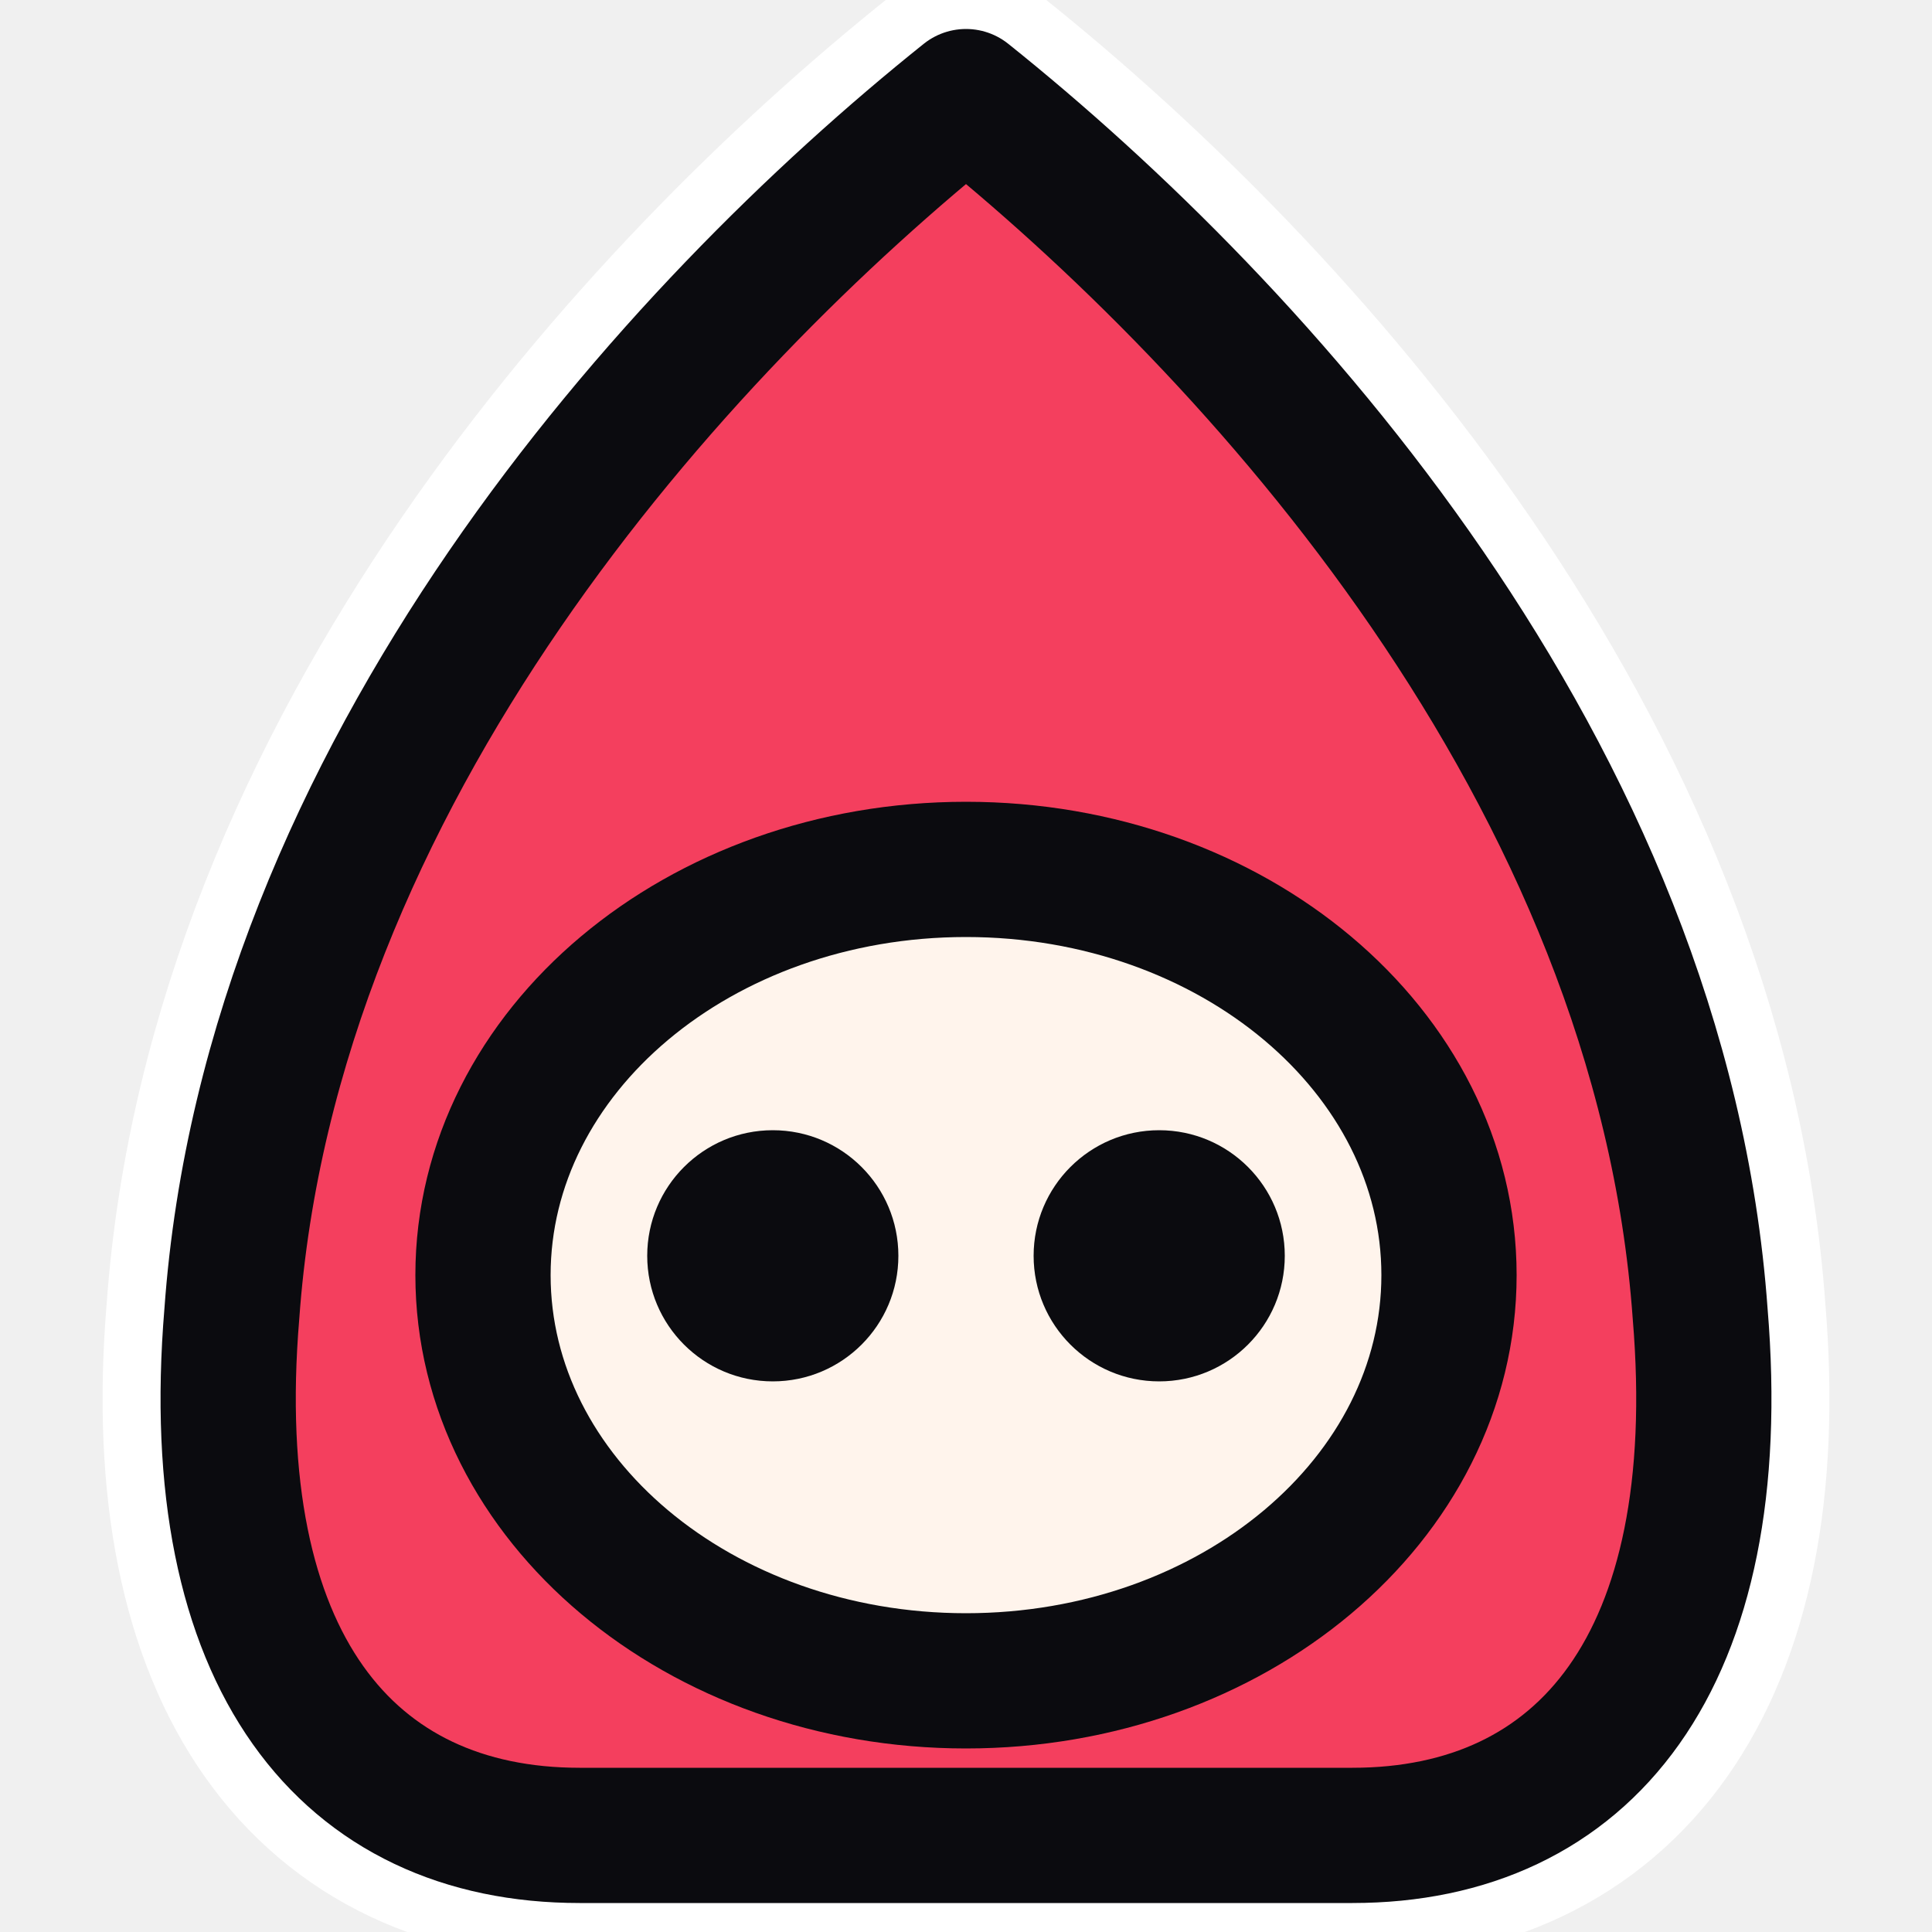
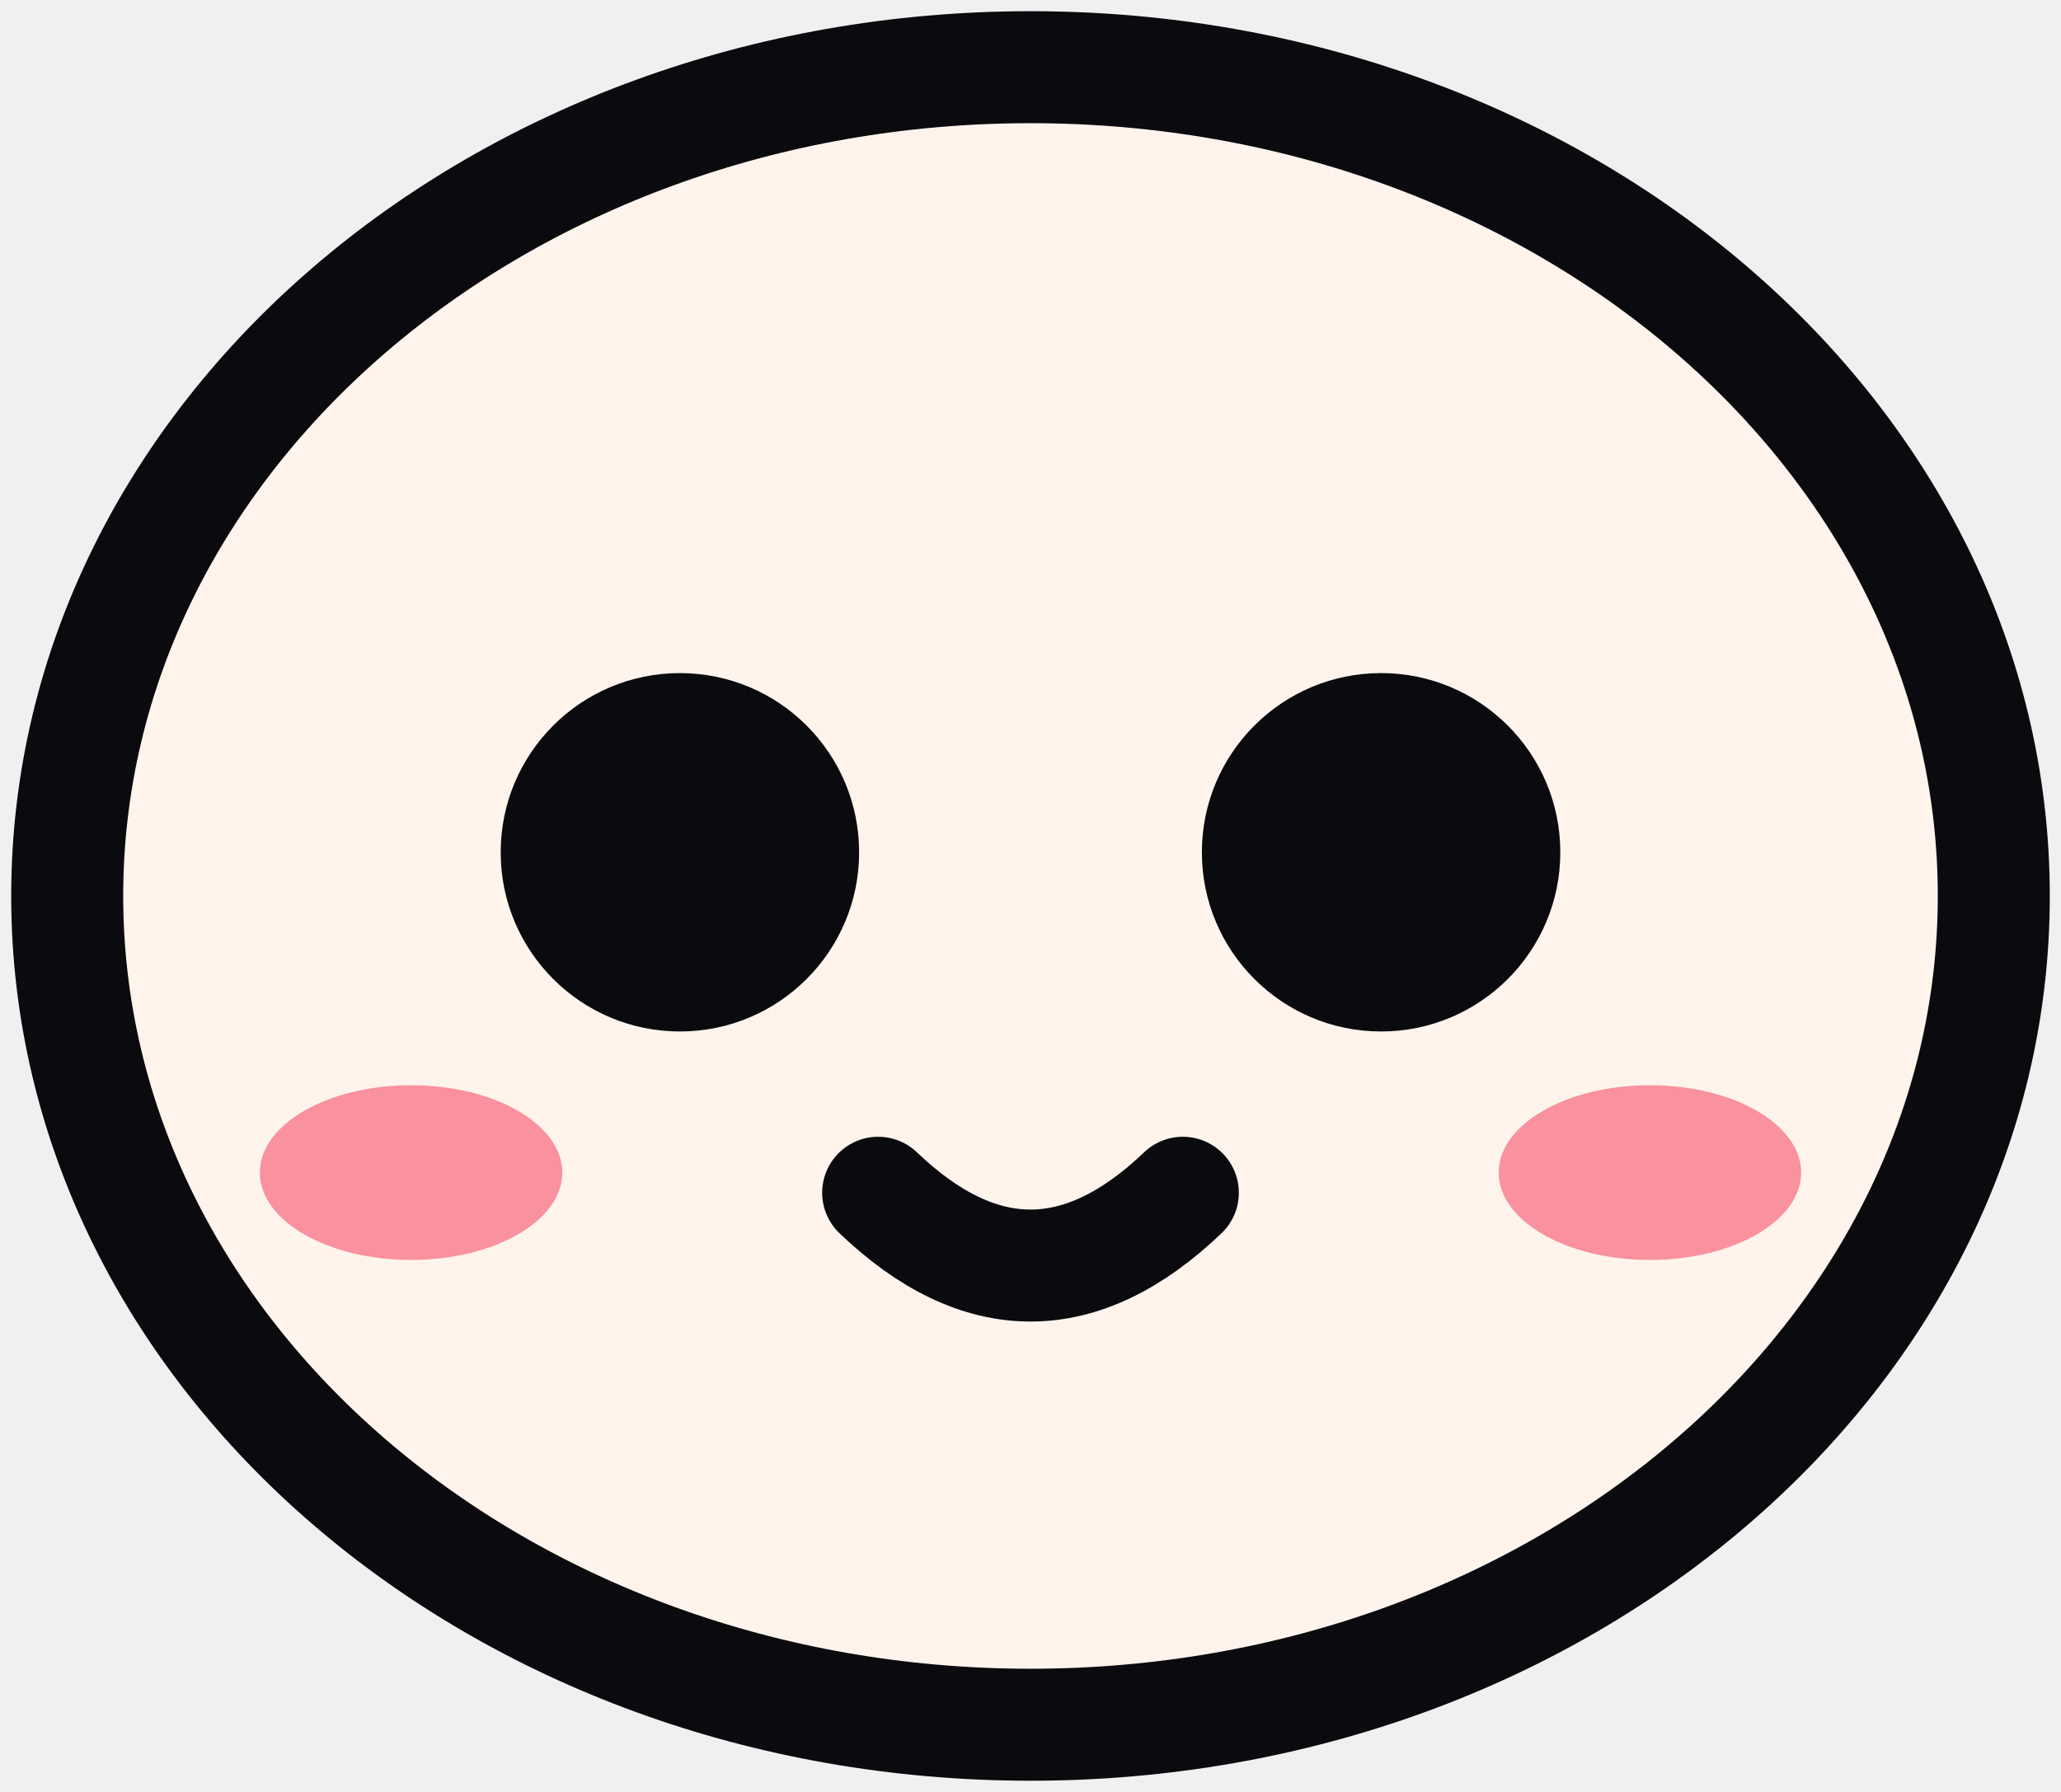
- <svg xmlns="http://www.w3.org/2000/svg" viewBox="0 0 200 200" role="img" aria-label="Clowk">
-   <path d="M100 10 C130 34 172 80 176 136 C179 172 164 190 140 190 L60 190 C36 190 21 172 24 136 C28 80 70 34 100 10 Z" fill="none" stroke="#FFFFFF" stroke-width="26" stroke-linejoin="round" />
-   <path d="M100 10 C130 34 172 80 176 136 C179 172 164 190 140 190 L60 190 C36 190 21 172 24 136 C28 80 70 34 100 10 Z" fill="#F43F5E" stroke="#0B0B0F" stroke-width="14" stroke-linejoin="round" />
-   <ellipse cx="100" cy="132" rx="50" ry="42" fill="#FFF4EC" stroke="#0B0B0F" stroke-width="14" />
-   <circle cx="80" cy="130" r="13" fill="#0B0B0F" />
-   <circle cx="120" cy="130" r="13" fill="#0B0B0F" />
+ <svg xmlns="http://www.w3.org/2000/svg" viewBox="-92 -80 184 160" role="img" aria-label="Clowk">
+   <ellipse cx="0" cy="0" rx="86" ry="74" fill="#FFF4EC" stroke="#0B0B0F" stroke-width="10" />
+   <circle cx="-31.3" cy="-3.9" r="16" fill="#0B0B0F" />
+   <circle cx="31.3" cy="-3.9" r="16" fill="#0B0B0F" />
+   <ellipse cx="-55.3" cy="24.7" rx="13.5" ry="7.8" fill="#F43F5E" opacity="0.55" />
+   <ellipse cx="55.3" cy="24.7" rx="13.5" ry="7.8" fill="#F43F5E" opacity="0.55" />
+   <path d="M-13.6 26.5 Q0 39.5 13.6 26.5" fill="none" stroke="#0B0B0F" stroke-width="10" stroke-linecap="round" />
</svg>
